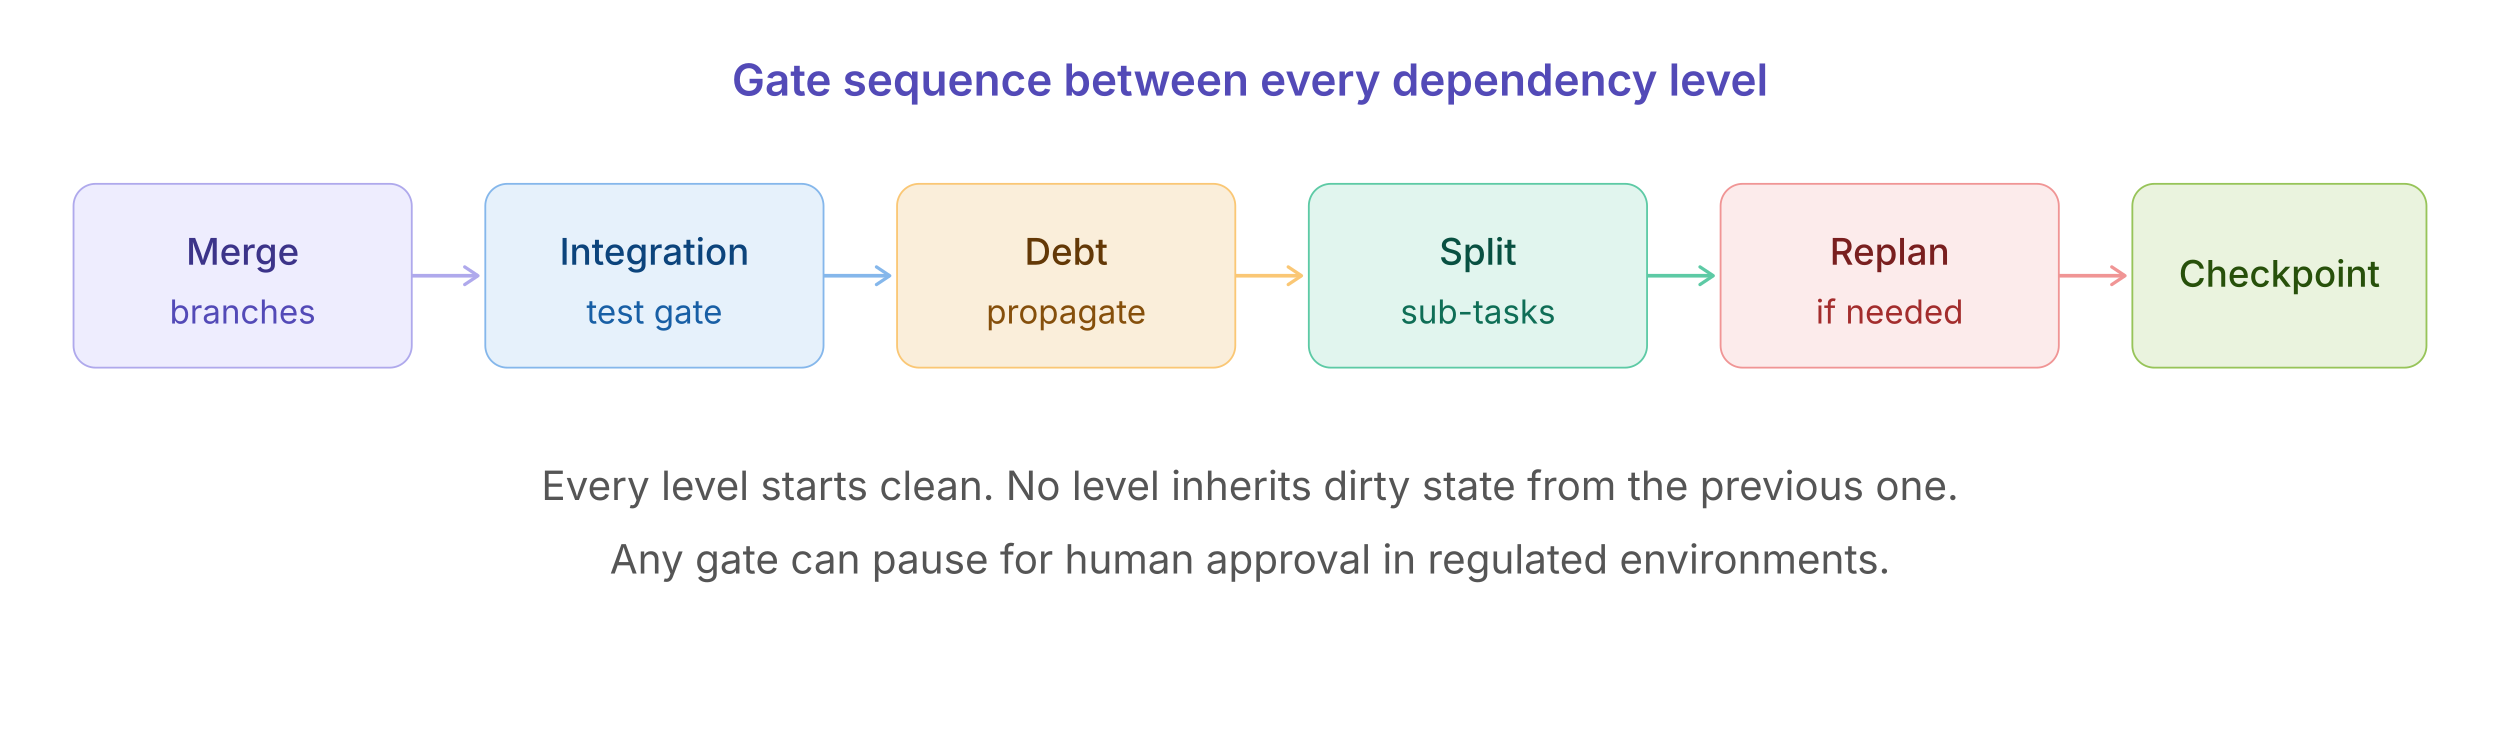
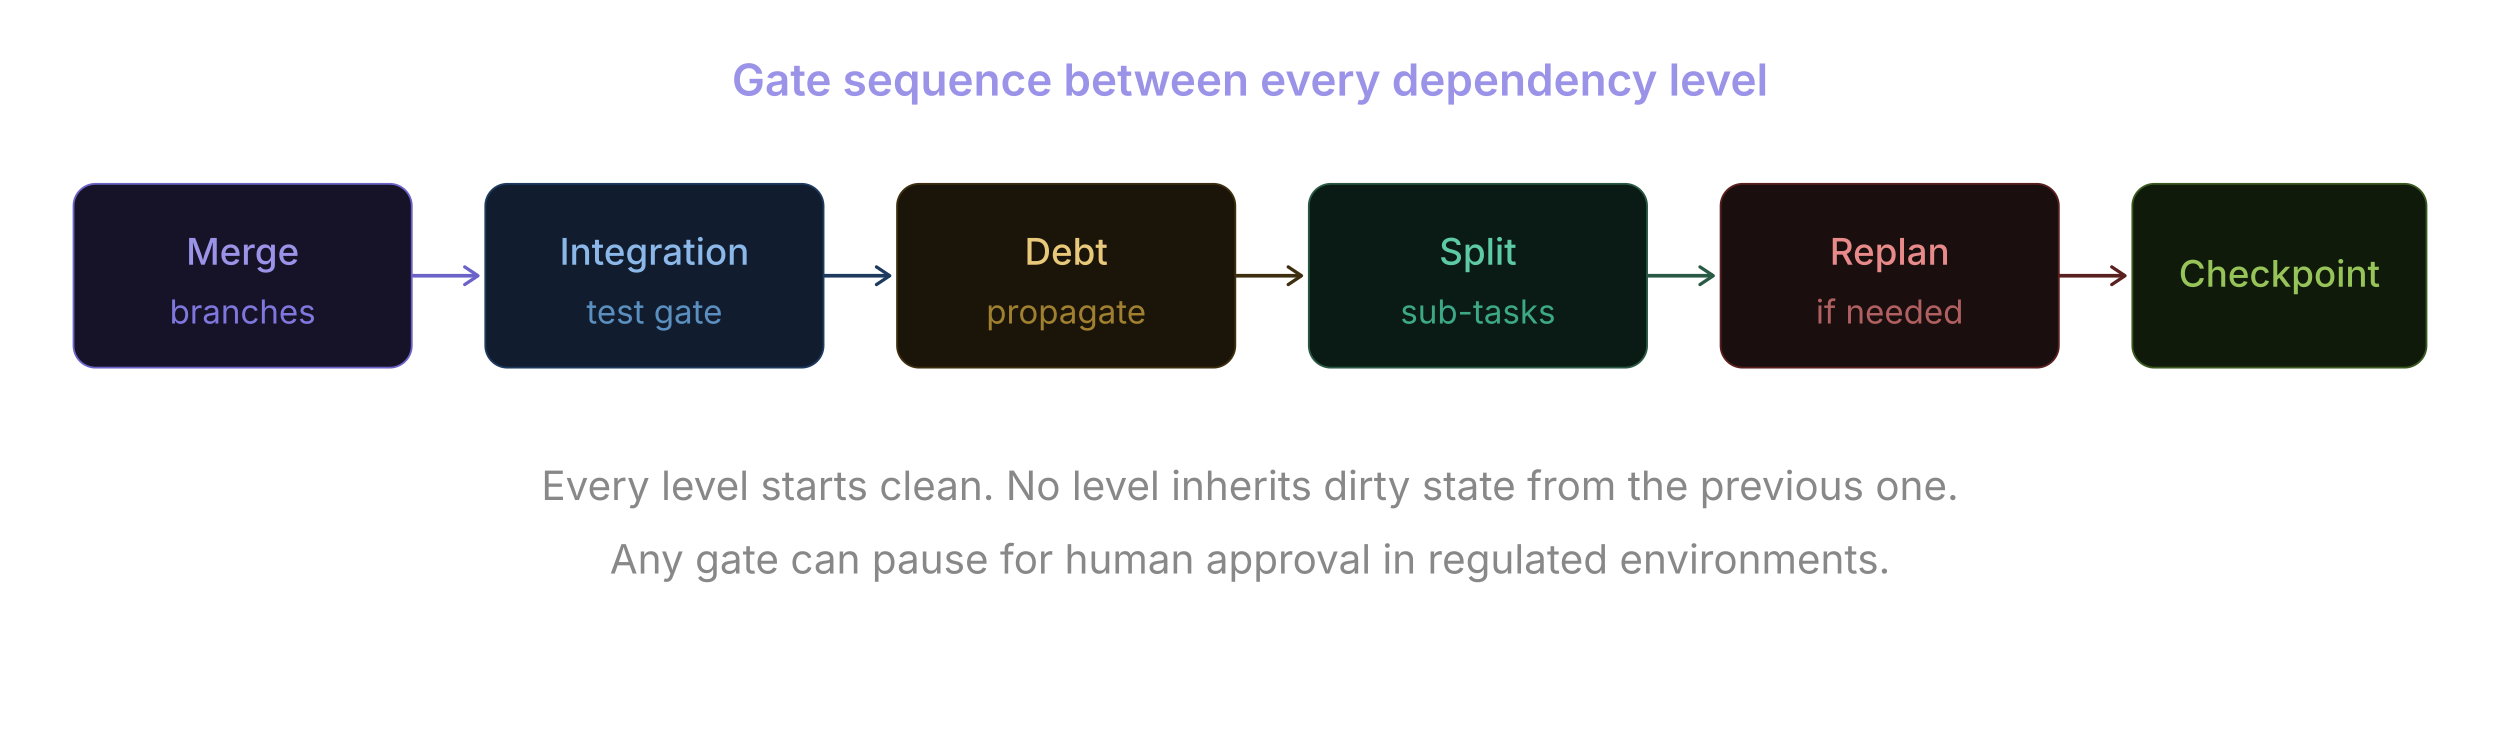
<svg xmlns="http://www.w3.org/2000/svg" viewBox="0 0 680 200">
  <defs>
    <marker id="d3a" viewBox="0 0 10 10" refX="8" refY="5" markerWidth="6" markerHeight="6" orient="auto-start-reverse">
      <path d="M2 1L8 5L2 9" fill="none" stroke="context-stroke" stroke-width="1.5" stroke-linecap="round" stroke-linejoin="round" />
    </marker>
  </defs>
-   <text x="340" y="26" text-anchor="middle" font-family="Inter, sans-serif" font-size="12" font-weight="600" fill="#534AB7">Gate sequence between every dependency level</text>
-   <rect x="20" y="50" width="92" height="50" rx="6" fill="#EEEDFE" stroke="#AFA9EC" stroke-width="0.5" />
-   <text x="66" y="72" text-anchor="middle" font-family="Inter, sans-serif" font-size="10" font-weight="500" fill="#3C3489">Merge</text>
-   <text x="66" y="88" text-anchor="middle" font-family="Inter, sans-serif" font-size="9" fill="#534AB7">branches</text>
-   <line x1="112" y1="75" x2="130" y2="75" stroke="#AFA9EC" stroke-width="1" marker-end="url(#d3a)" />
-   <rect x="132" y="50" width="92" height="50" rx="6" fill="#E6F1FB" stroke="#85B7EB" stroke-width="0.5" />
-   <text x="178" y="72" text-anchor="middle" font-family="Inter, sans-serif" font-size="10" font-weight="500" fill="#0C447C">Integration</text>
-   <text x="178" y="88" text-anchor="middle" font-family="Inter, sans-serif" font-size="9" fill="#185FA5">test gate</text>
-   <line x1="224" y1="75" x2="242" y2="75" stroke="#85B7EB" stroke-width="1" marker-end="url(#d3a)" />
-   <rect x="244" y="50" width="92" height="50" rx="6" fill="#FAEEDA" stroke="#FAC775" stroke-width="0.5" />
-   <text x="290" y="72" text-anchor="middle" font-family="Inter, sans-serif" font-size="10" font-weight="500" fill="#633806">Debt</text>
-   <text x="290" y="88" text-anchor="middle" font-family="Inter, sans-serif" font-size="9" fill="#854F0B">propagate</text>
-   <line x1="336" y1="75" x2="354" y2="75" stroke="#FAC775" stroke-width="1" marker-end="url(#d3a)" />
-   <rect x="356" y="50" width="92" height="50" rx="6" fill="#E1F5EE" stroke="#5DCAA5" stroke-width="0.5" />
-   <text x="402" y="72" text-anchor="middle" font-family="Inter, sans-serif" font-size="10" font-weight="500" fill="#085041">Split</text>
-   <text x="402" y="88" text-anchor="middle" font-family="Inter, sans-serif" font-size="9" fill="#0F6E56">sub-tasks</text>
-   <line x1="448" y1="75" x2="466" y2="75" stroke="#5DCAA5" stroke-width="1" marker-end="url(#d3a)" />
-   <rect x="468" y="50" width="92" height="50" rx="6" fill="#FCEBEB" stroke="#F09595" stroke-width="0.5" />
-   <text x="514" y="72" text-anchor="middle" font-family="Inter, sans-serif" font-size="10" font-weight="500" fill="#791F1F">Replan</text>
-   <text x="514" y="88" text-anchor="middle" font-family="Inter, sans-serif" font-size="9" fill="#A32D2D">if needed</text>
-   <line x1="560" y1="75" x2="578" y2="75" stroke="#F09595" stroke-width="1" marker-end="url(#d3a)" />
-   <rect x="580" y="50" width="80" height="50" rx="6" fill="#EAF3DE" stroke="#97C459" stroke-width="0.5" />
-   <text x="620" y="78" text-anchor="middle" font-family="Inter, sans-serif" font-size="10" font-weight="500" fill="#27500A">Checkpoint</text>
-   <text x="340" y="136" text-anchor="middle" font-family="Inter, sans-serif" font-size="11" fill="#555">Every level starts clean. No level inherits dirty state from the previous one.</text>
-   <text x="340" y="156" text-anchor="middle" font-family="Inter, sans-serif" font-size="11" fill="#555">Any gate can pause for human approval in regulated environments.</text>
+   <text x="340" y="26" text-anchor="middle" font-family="Inter, sans-serif" font-size="12" font-weight="600" fill="#9b93e8">Gate sequence between every dependency level</text>
+   <rect x="20" y="50" width="92" height="50" rx="6" fill="#161228" stroke="#6b63c7" stroke-width="0.5" />
+   <text x="66" y="72" text-anchor="middle" font-family="Inter, sans-serif" font-size="10" font-weight="500" fill="#9b93e8">Merge</text>
+   <text x="66" y="88" text-anchor="middle" font-family="Inter, sans-serif" font-size="9" fill="#7F77DD">branches</text>
+   <line x1="112" y1="75" x2="130" y2="75" stroke="#6b63c7" stroke-width="1" marker-end="url(#d3a)" />
+   <rect x="132" y="50" width="92" height="50" rx="6" fill="#111d2e" stroke="#1e3a5f" stroke-width="0.5" />
+   <text x="178" y="72" text-anchor="middle" font-family="Inter, sans-serif" font-size="10" font-weight="500" fill="#8BB8E8">Integration</text>
+   <text x="178" y="88" text-anchor="middle" font-family="Inter, sans-serif" font-size="9" fill="#5a8fbf">test gate</text>
+   <line x1="224" y1="75" x2="242" y2="75" stroke="#1e3a5f" stroke-width="1" marker-end="url(#d3a)" />
+   <rect x="244" y="50" width="92" height="50" rx="6" fill="#1a1508" stroke="#3d2e10" stroke-width="0.5" />
+   <text x="290" y="72" text-anchor="middle" font-family="Inter, sans-serif" font-size="10" font-weight="500" fill="#e8c87a">Debt</text>
+   <text x="290" y="88" text-anchor="middle" font-family="Inter, sans-serif" font-size="9" fill="#a08030">propagate</text>
+   <line x1="336" y1="75" x2="354" y2="75" stroke="#3d2e10" stroke-width="1" marker-end="url(#d3a)" />
+   <rect x="356" y="50" width="92" height="50" rx="6" fill="#0a1a14" stroke="#2a5a45" stroke-width="0.5" />
+   <text x="402" y="72" text-anchor="middle" font-family="Inter, sans-serif" font-size="10" font-weight="500" fill="#5DCAA5">Split</text>
+   <text x="402" y="88" text-anchor="middle" font-family="Inter, sans-serif" font-size="9" fill="#3da885">sub-tasks</text>
+   <line x1="448" y1="75" x2="466" y2="75" stroke="#2a5a45" stroke-width="1" marker-end="url(#d3a)" />
+   <rect x="468" y="50" width="92" height="50" rx="6" fill="#1a0e0e" stroke="#5a2020" stroke-width="0.5" />
+   <text x="514" y="72" text-anchor="middle" font-family="Inter, sans-serif" font-size="10" font-weight="500" fill="#E88A8A">Replan</text>
+   <text x="514" y="88" text-anchor="middle" font-family="Inter, sans-serif" font-size="9" fill="#B06060">if needed</text>
+   <line x1="560" y1="75" x2="578" y2="75" stroke="#5a2020" stroke-width="1" marker-end="url(#d3a)" />
+   <rect x="580" y="50" width="80" height="50" rx="6" fill="#0f1a0a" stroke="#3a5a20" stroke-width="0.5" />
+   <text x="620" y="78" text-anchor="middle" font-family="Inter, sans-serif" font-size="10" font-weight="500" fill="#97C459">Checkpoint</text>
+   <text x="340" y="136" text-anchor="middle" font-family="Inter, sans-serif" font-size="11" fill="#888">Every level starts clean. No level inherits dirty state from the previous one.</text>
+   <text x="340" y="156" text-anchor="middle" font-family="Inter, sans-serif" font-size="11" fill="#888">Any gate can pause for human approval in regulated environments.</text>
</svg>
